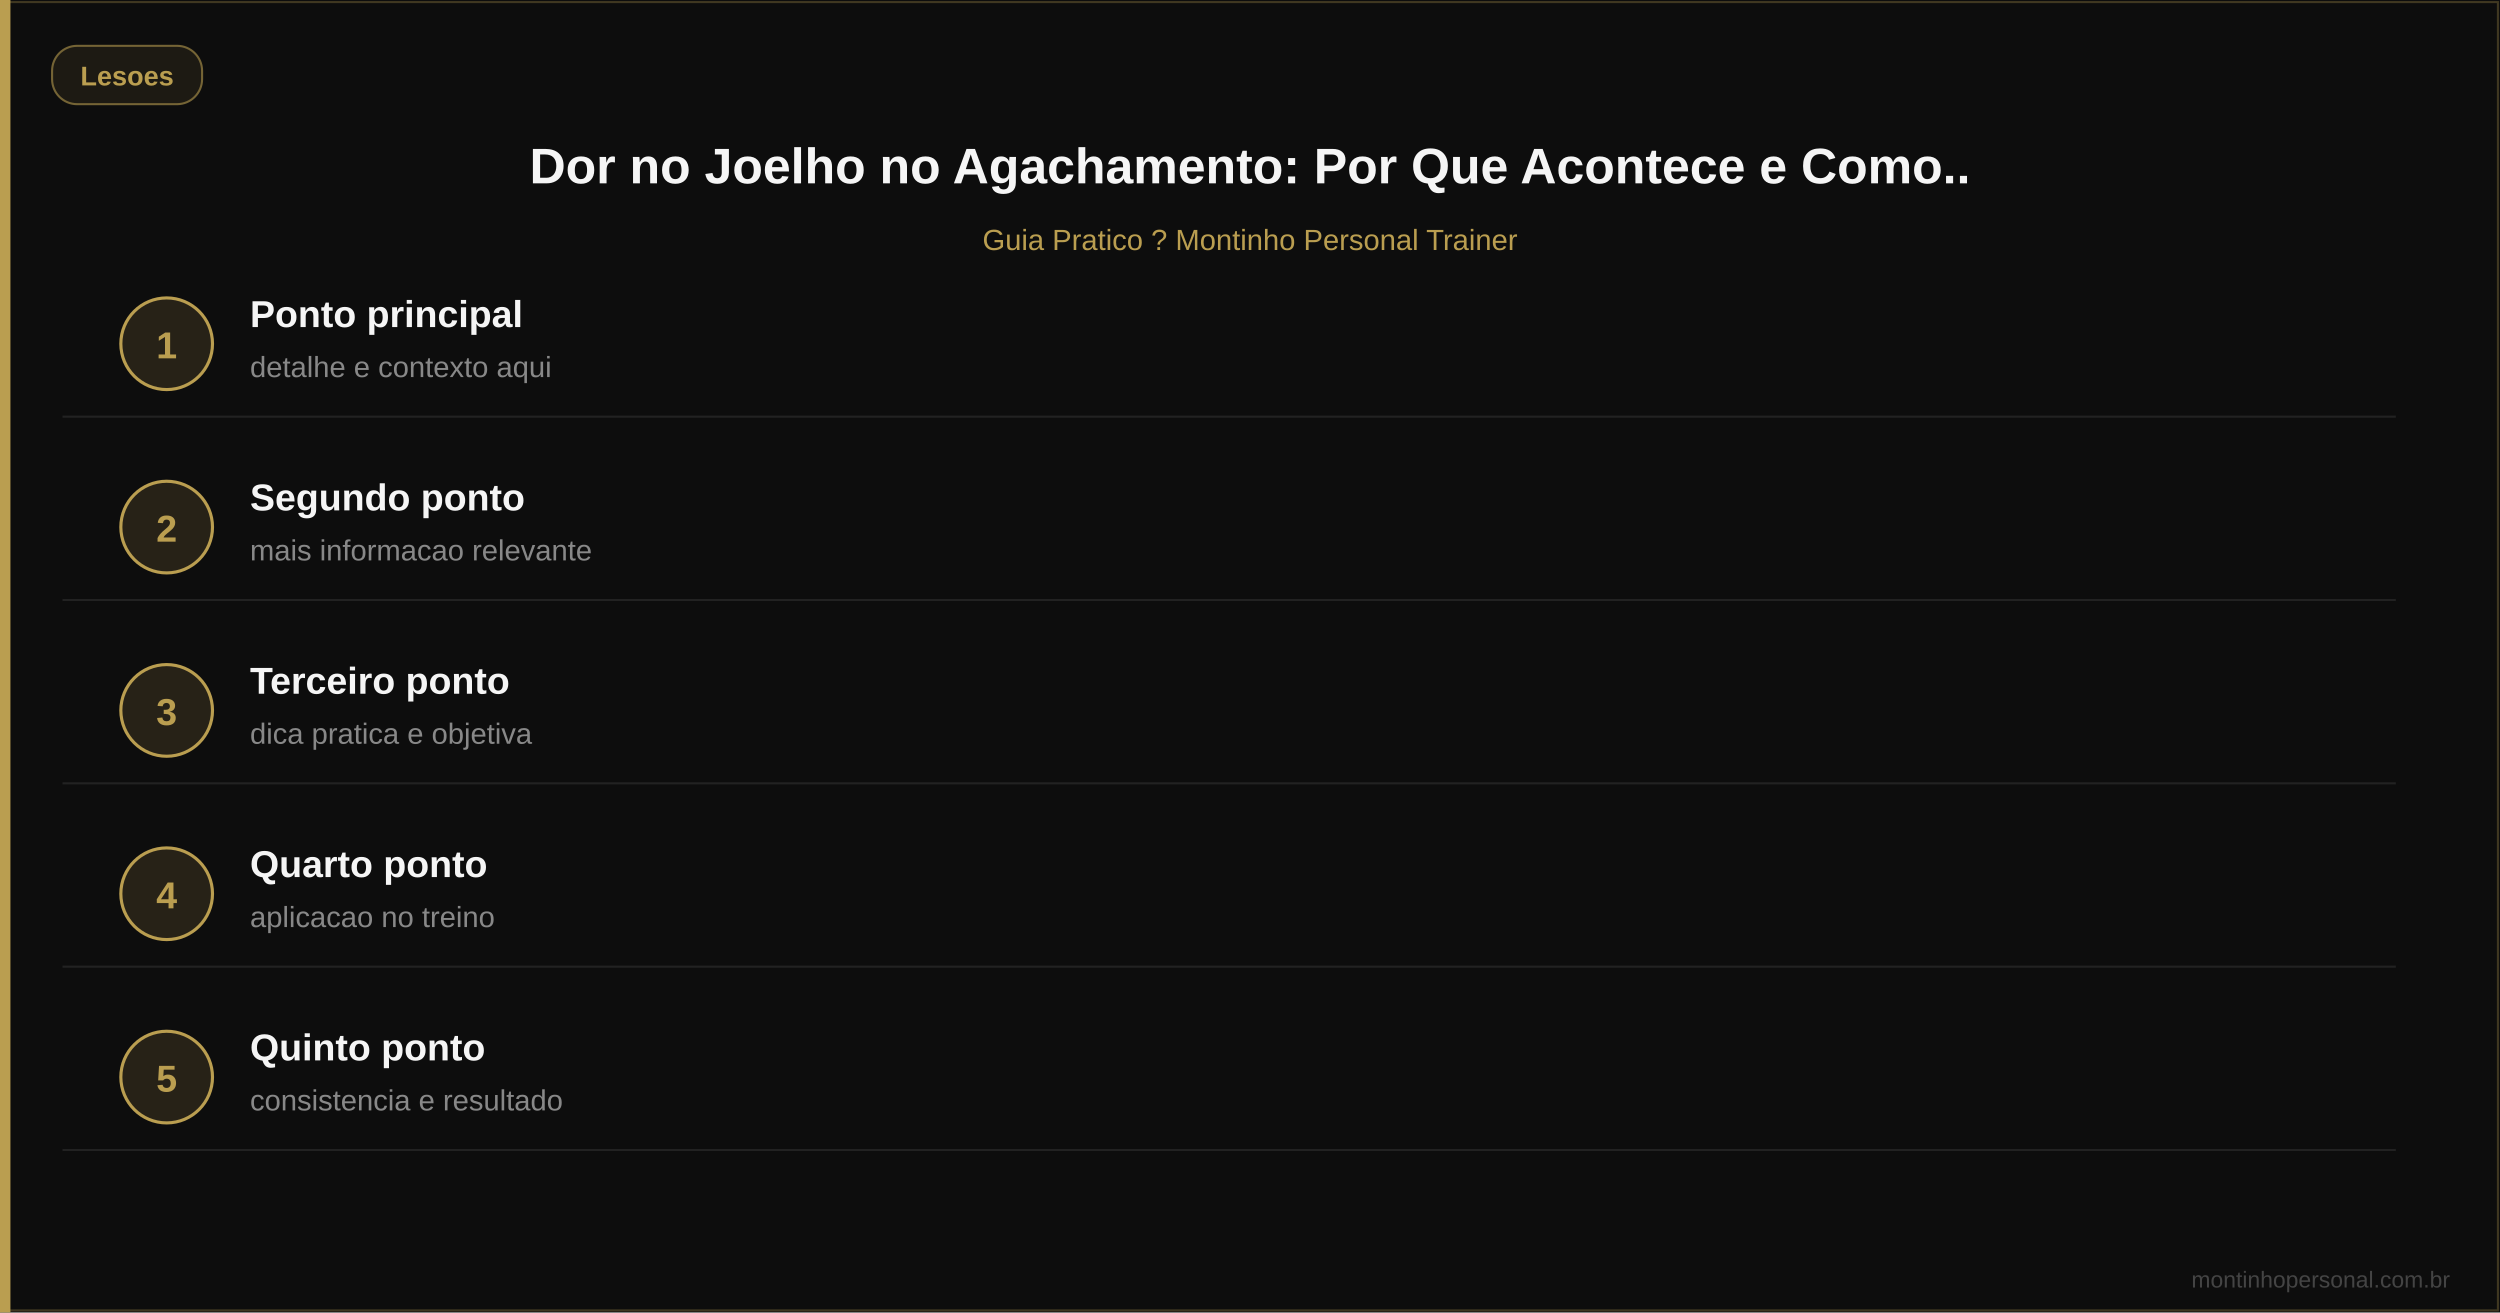
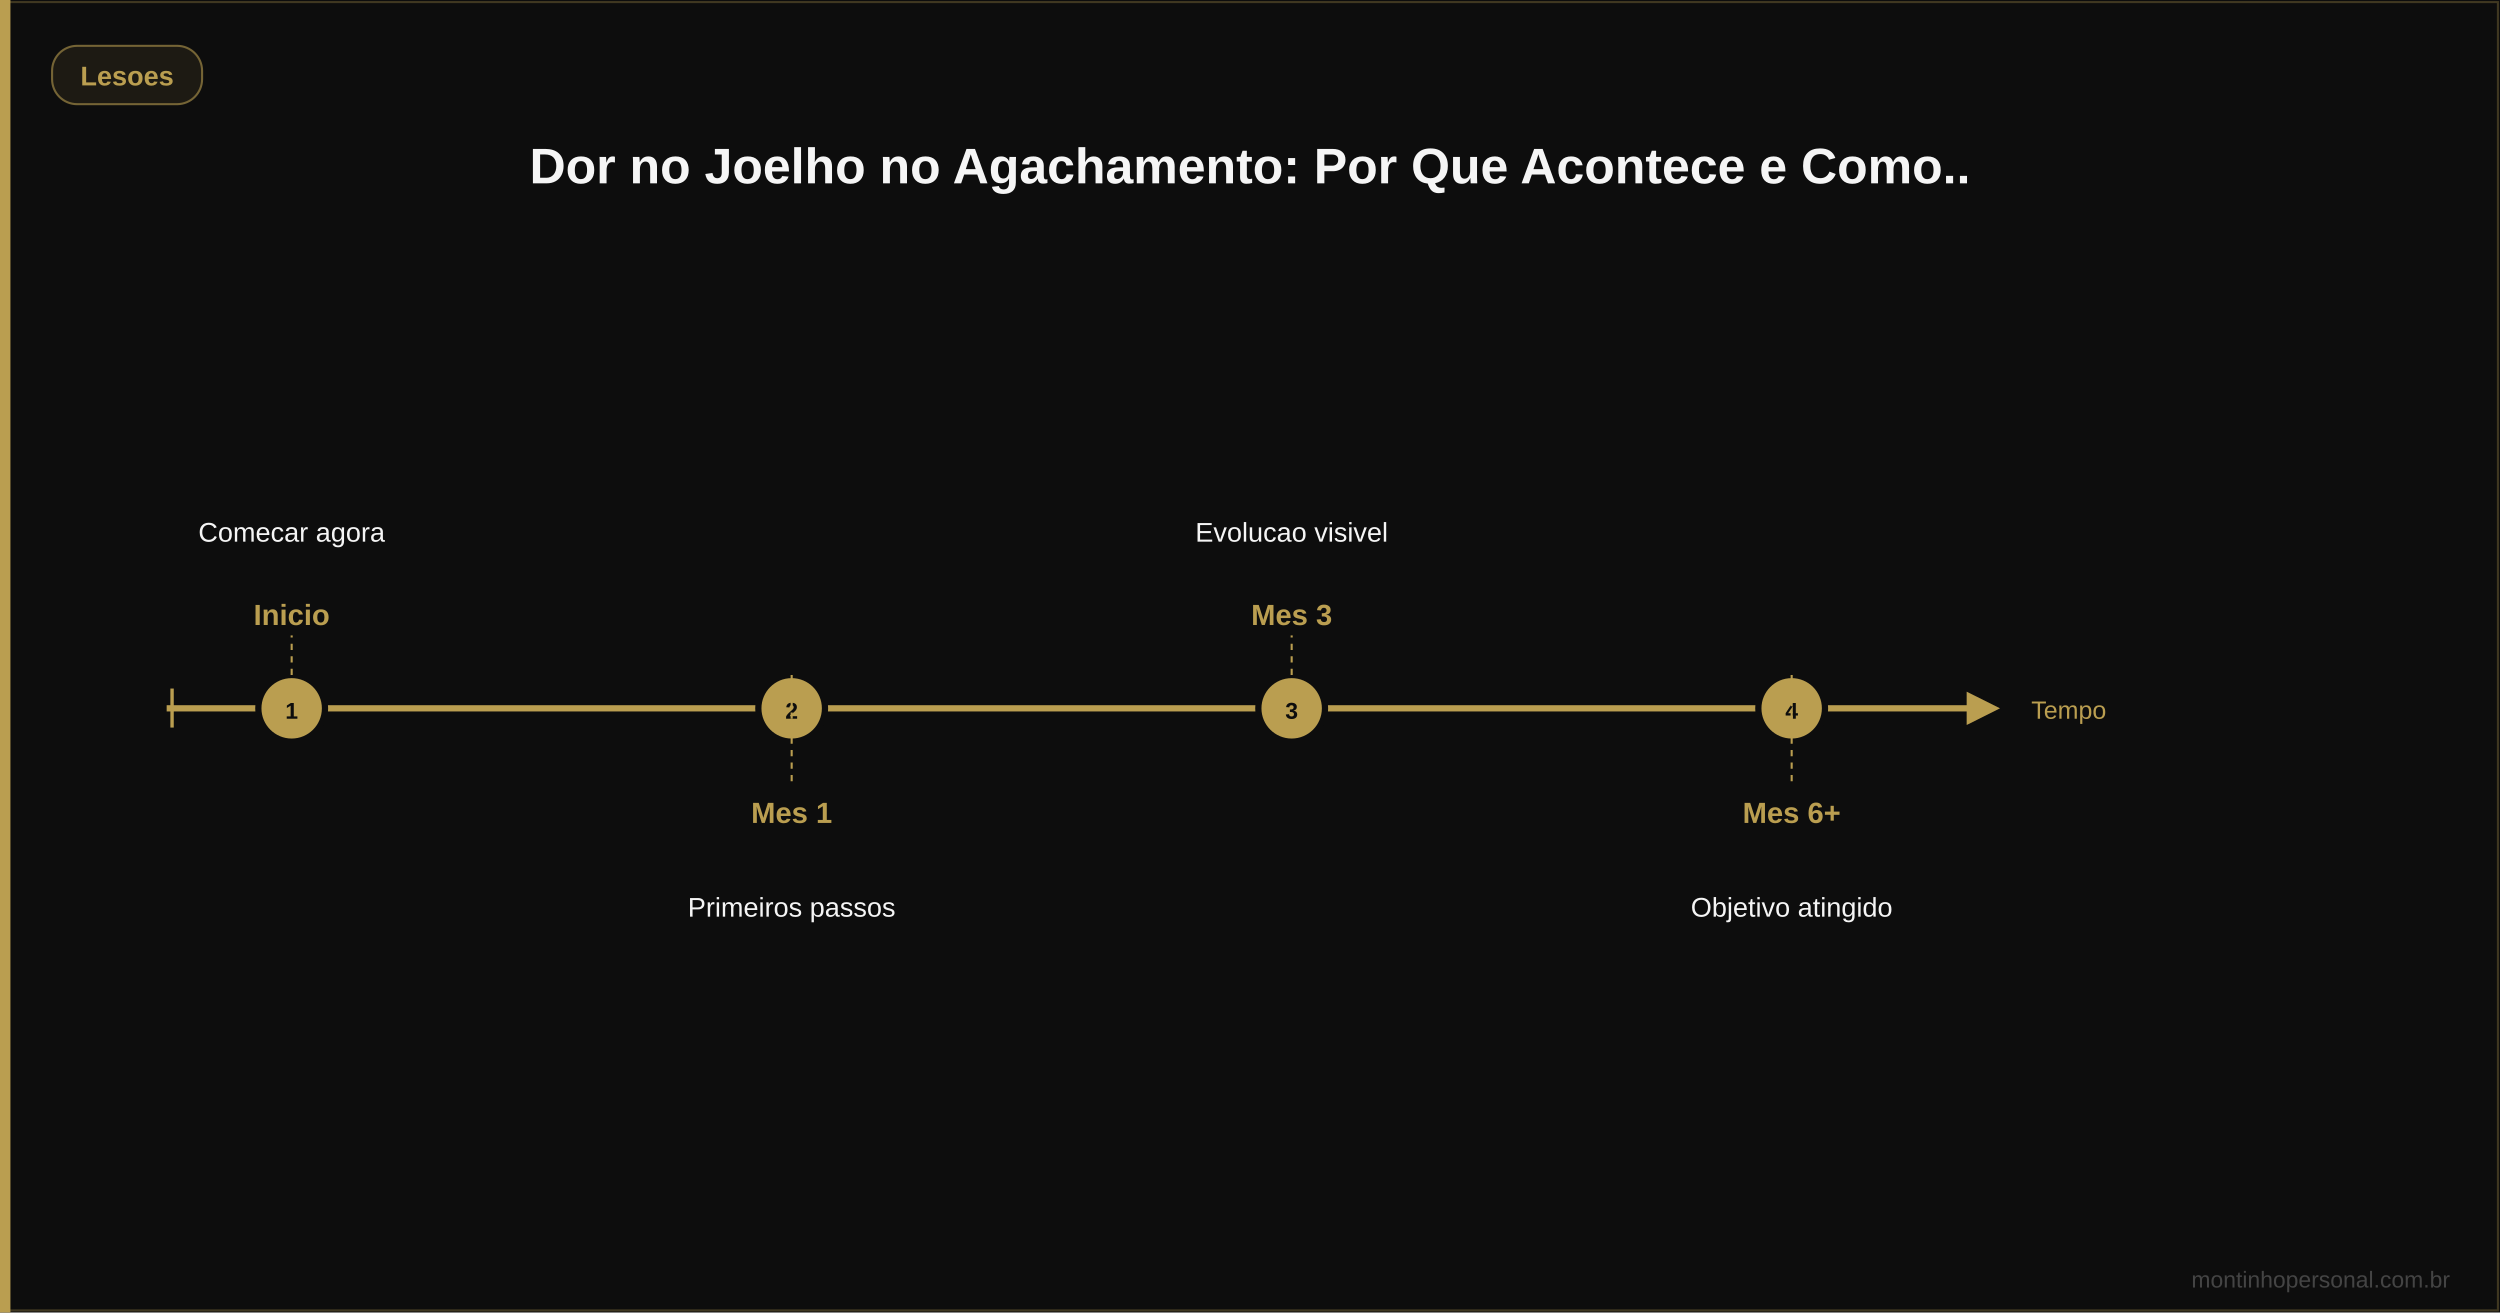
<svg xmlns="http://www.w3.org/2000/svg" viewBox="0 0 1200 630" width="1200" height="630" role="img" aria-label="Dor no Joelho no Agachamento: Por Que Acontece e Como Treinar com Se..">
  <rect width="1200" height="630" fill="#0d0d0d" />
  <rect x="0" y="0" width="5" height="630" fill="#BA9E50" />
  <rect x="1" y="1" width="1198" height="628" fill="none" stroke="#BA9E50" stroke-width="1" opacity="0.3" />
  <rect x="25" y="22" width="72" height="28" rx="12" fill="#BA9E50" fill-opacity="0.15" stroke="#BA9E50" stroke-width="1" opacity="0.6" />
  <text x="61" y="41" font-family="Arial,sans-serif" font-size="13" fill="#BA9E50" text-anchor="middle" font-weight="600">Lesoes</text>
  <text x="600" y="88" font-family="Arial,sans-serif" font-size="24" fill="#F5F5F5" text-anchor="middle" font-weight="bold">Dor no Joelho no Agachamento: Por Que Acontece e Como..</text>
-   <text x="600" y="120" font-family="Arial,sans-serif" font-size="14" fill="#BA9E50" text-anchor="middle">Guia Pratico ? Montinho Personal Trainer</text>
-   <circle cx="80" cy="165" r="22" fill="#BA9E50" fill-opacity="0.15" stroke="#BA9E50" stroke-width="1.5" />
-   <text x="80" y="172" font-family="Arial,sans-serif" font-size="18" fill="#BA9E50" text-anchor="middle" font-weight="bold">1</text>
-   <text x="120" y="157" font-family="Arial,sans-serif" font-size="18" fill="#F5F5F5" font-weight="bold">Ponto principal</text>
-   <text x="120" y="181" font-family="Arial,sans-serif" font-size="14" fill="#888888">detalhe e contexto aqui</text>
-   <line x1="30" y1="200" x2="1150" y2="200" stroke="#222" stroke-width="1" />
-   <circle cx="80" cy="253" r="22" fill="#BA9E50" fill-opacity="0.15" stroke="#BA9E50" stroke-width="1.5" />
-   <text x="80" y="260" font-family="Arial,sans-serif" font-size="18" fill="#BA9E50" text-anchor="middle" font-weight="bold">2</text>
-   <text x="120" y="245" font-family="Arial,sans-serif" font-size="18" fill="#F5F5F5" font-weight="bold">Segundo ponto</text>
-   <text x="120" y="269" font-family="Arial,sans-serif" font-size="14" fill="#888888">mais informacao relevante</text>
-   <line x1="30" y1="288" x2="1150" y2="288" stroke="#222" stroke-width="1" />
-   <circle cx="80" cy="341" r="22" fill="#BA9E50" fill-opacity="0.15" stroke="#BA9E50" stroke-width="1.5" />
-   <text x="80" y="348" font-family="Arial,sans-serif" font-size="18" fill="#BA9E50" text-anchor="middle" font-weight="bold">3</text>
-   <text x="120" y="333" font-family="Arial,sans-serif" font-size="18" fill="#F5F5F5" font-weight="bold">Terceiro ponto</text>
-   <text x="120" y="357" font-family="Arial,sans-serif" font-size="14" fill="#888888">dica pratica e objetiva</text>
-   <line x1="30" y1="376" x2="1150" y2="376" stroke="#222" stroke-width="1" />
-   <circle cx="80" cy="429" r="22" fill="#BA9E50" fill-opacity="0.15" stroke="#BA9E50" stroke-width="1.5" />
-   <text x="80" y="436" font-family="Arial,sans-serif" font-size="18" fill="#BA9E50" text-anchor="middle" font-weight="bold">4</text>
-   <text x="120" y="421" font-family="Arial,sans-serif" font-size="18" fill="#F5F5F5" font-weight="bold">Quarto ponto</text>
-   <text x="120" y="445" font-family="Arial,sans-serif" font-size="14" fill="#888888">aplicacao no treino</text>
-   <line x1="30" y1="464" x2="1150" y2="464" stroke="#222" stroke-width="1" />
-   <circle cx="80" cy="517" r="22" fill="#BA9E50" fill-opacity="0.15" stroke="#BA9E50" stroke-width="1.5" />
-   <text x="80" y="524" font-family="Arial,sans-serif" font-size="18" fill="#BA9E50" text-anchor="middle" font-weight="bold">5</text>
-   <text x="120" y="509" font-family="Arial,sans-serif" font-size="18" fill="#F5F5F5" font-weight="bold">Quinto ponto</text>
-   <text x="120" y="533" font-family="Arial,sans-serif" font-size="14" fill="#888888">consistencia e resultado</text>
-   <line x1="30" y1="552" x2="1150" y2="552" stroke="#222" stroke-width="1" />
+   <line x1="80" y1="340" x2="950" y2="340" stroke="#BA9E50" stroke-width="3" />
+   <polygon points="960,340 944,332 944,348" fill="#BA9E50" />
+   <text x="975" y="345" font-family="Arial,sans-serif" font-size="12" fill="#BA9E50">Tempo</text>
+   <text x="80" y="345" font-family="Arial,sans-serif" font-size="20" fill="#BA9E50">|</text>
+   <circle cx="140" cy="340" r="16" fill="#BA9E50" stroke="#0d0d0d" stroke-width="3" />
+   <text x="140" y="345" font-family="Arial,sans-serif" font-size="11" fill="#0d0d0d" text-anchor="middle" font-weight="bold">1</text>
+   <text x="140" y="300" font-family="Arial,sans-serif" font-size="14" fill="#BA9E50" text-anchor="middle" font-weight="bold">Inicio</text>
+   <text x="140" y="260" font-family="Arial,sans-serif" font-size="13" fill="#F5F5F5" text-anchor="middle">Comecar agora</text>
+   <line x1="140" y1="324" x2="140" y2="305" stroke="#BA9E50" stroke-width="1" stroke-dasharray="3,3" />
+   <circle cx="380" cy="340" r="16" fill="#BA9E50" stroke="#0d0d0d" stroke-width="3" />
+   <text x="380" y="345" font-family="Arial,sans-serif" font-size="11" fill="#0d0d0d" text-anchor="middle" font-weight="bold">2</text>
+   <text x="380" y="395" font-family="Arial,sans-serif" font-size="14" fill="#BA9E50" text-anchor="middle" font-weight="bold">Mes 1</text>
+   <text x="380" y="440" font-family="Arial,sans-serif" font-size="13" fill="#F5F5F5" text-anchor="middle">Primeiros passos</text>
+   <line x1="380" y1="324" x2="380" y2="375" stroke="#BA9E50" stroke-width="1" stroke-dasharray="3,3" />
+   <circle cx="620" cy="340" r="16" fill="#BA9E50" stroke="#0d0d0d" stroke-width="3" />
+   <text x="620" y="345" font-family="Arial,sans-serif" font-size="11" fill="#0d0d0d" text-anchor="middle" font-weight="bold">3</text>
+   <text x="620" y="300" font-family="Arial,sans-serif" font-size="14" fill="#BA9E50" text-anchor="middle" font-weight="bold">Mes 3</text>
+   <text x="620" y="260" font-family="Arial,sans-serif" font-size="13" fill="#F5F5F5" text-anchor="middle">Evolucao visivel</text>
+   <line x1="620" y1="324" x2="620" y2="305" stroke="#BA9E50" stroke-width="1" stroke-dasharray="3,3" />
+   <circle cx="860" cy="340" r="16" fill="#BA9E50" stroke="#0d0d0d" stroke-width="3" />
+   <text x="860" y="345" font-family="Arial,sans-serif" font-size="11" fill="#0d0d0d" text-anchor="middle" font-weight="bold">4</text>
+   <text x="860" y="395" font-family="Arial,sans-serif" font-size="14" fill="#BA9E50" text-anchor="middle" font-weight="bold">Mes 6+</text>
+   <text x="860" y="440" font-family="Arial,sans-serif" font-size="13" fill="#F5F5F5" text-anchor="middle">Objetivo atingido</text>
+   <line x1="860" y1="324" x2="860" y2="375" stroke="#BA9E50" stroke-width="1" stroke-dasharray="3,3" />
  <text x="1176" y="618" font-family="Arial,sans-serif" font-size="11" fill="#444" text-anchor="end">montinhopersonal.com.br</text>
</svg>
